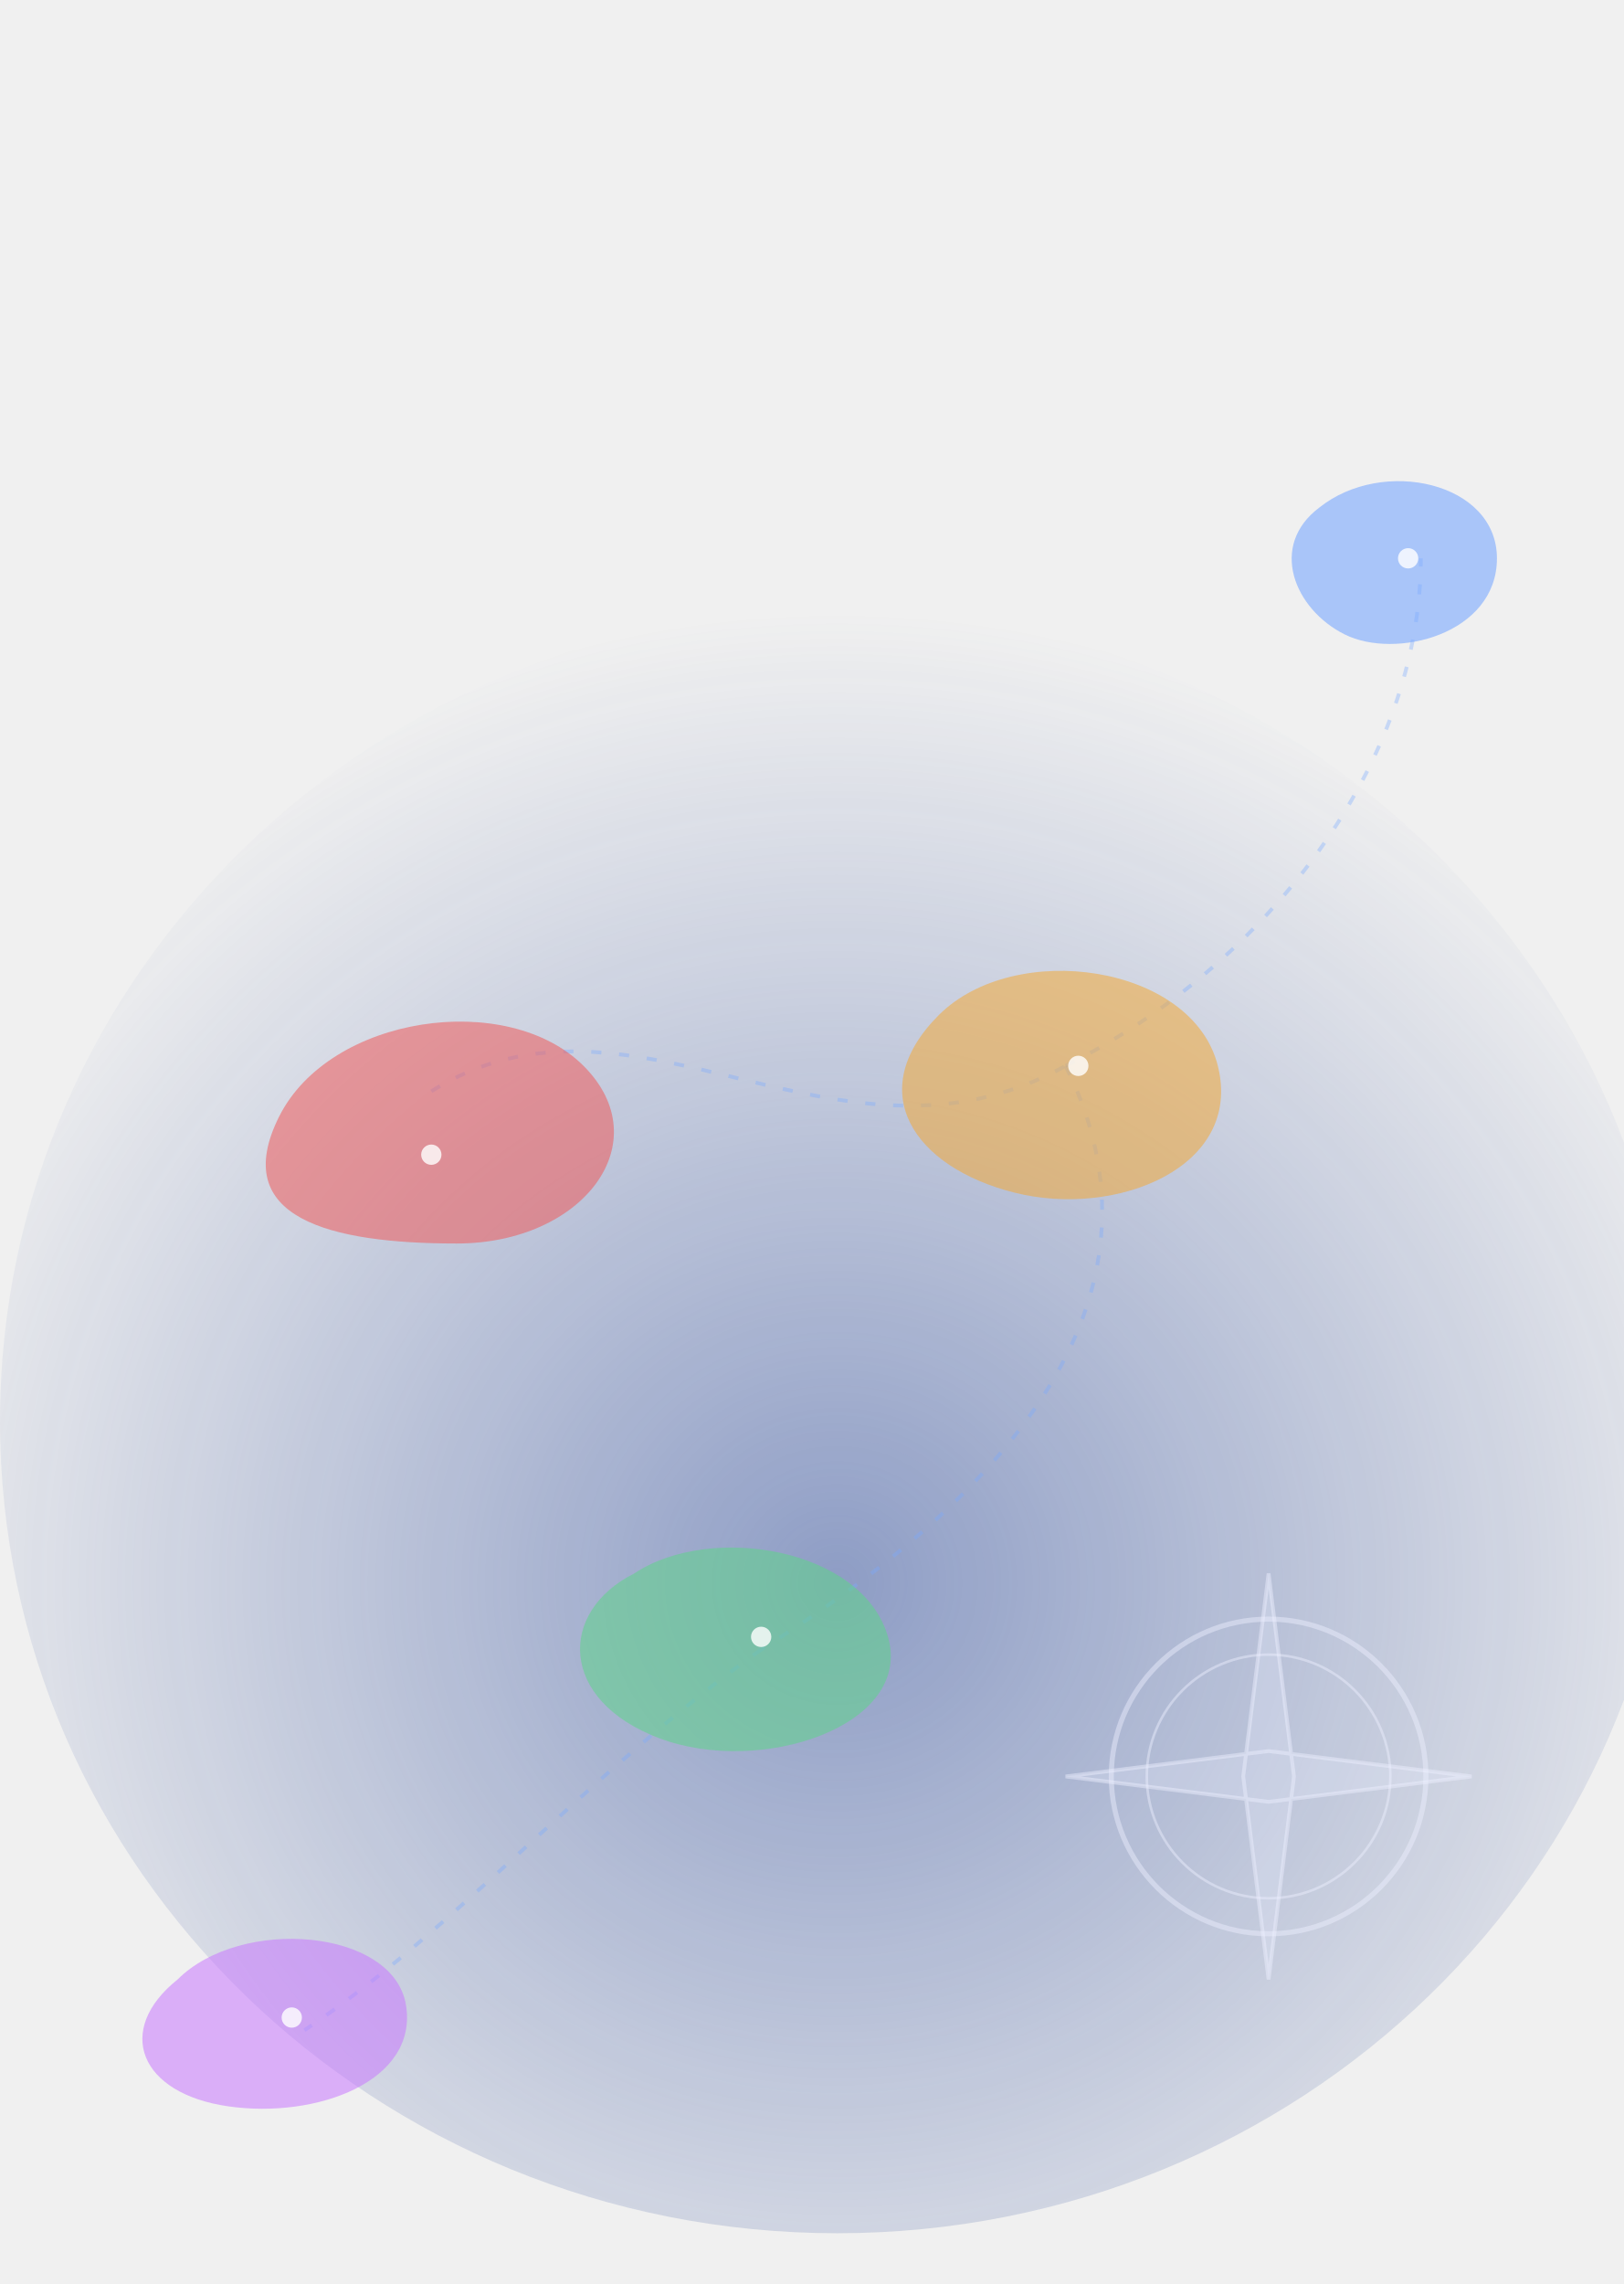
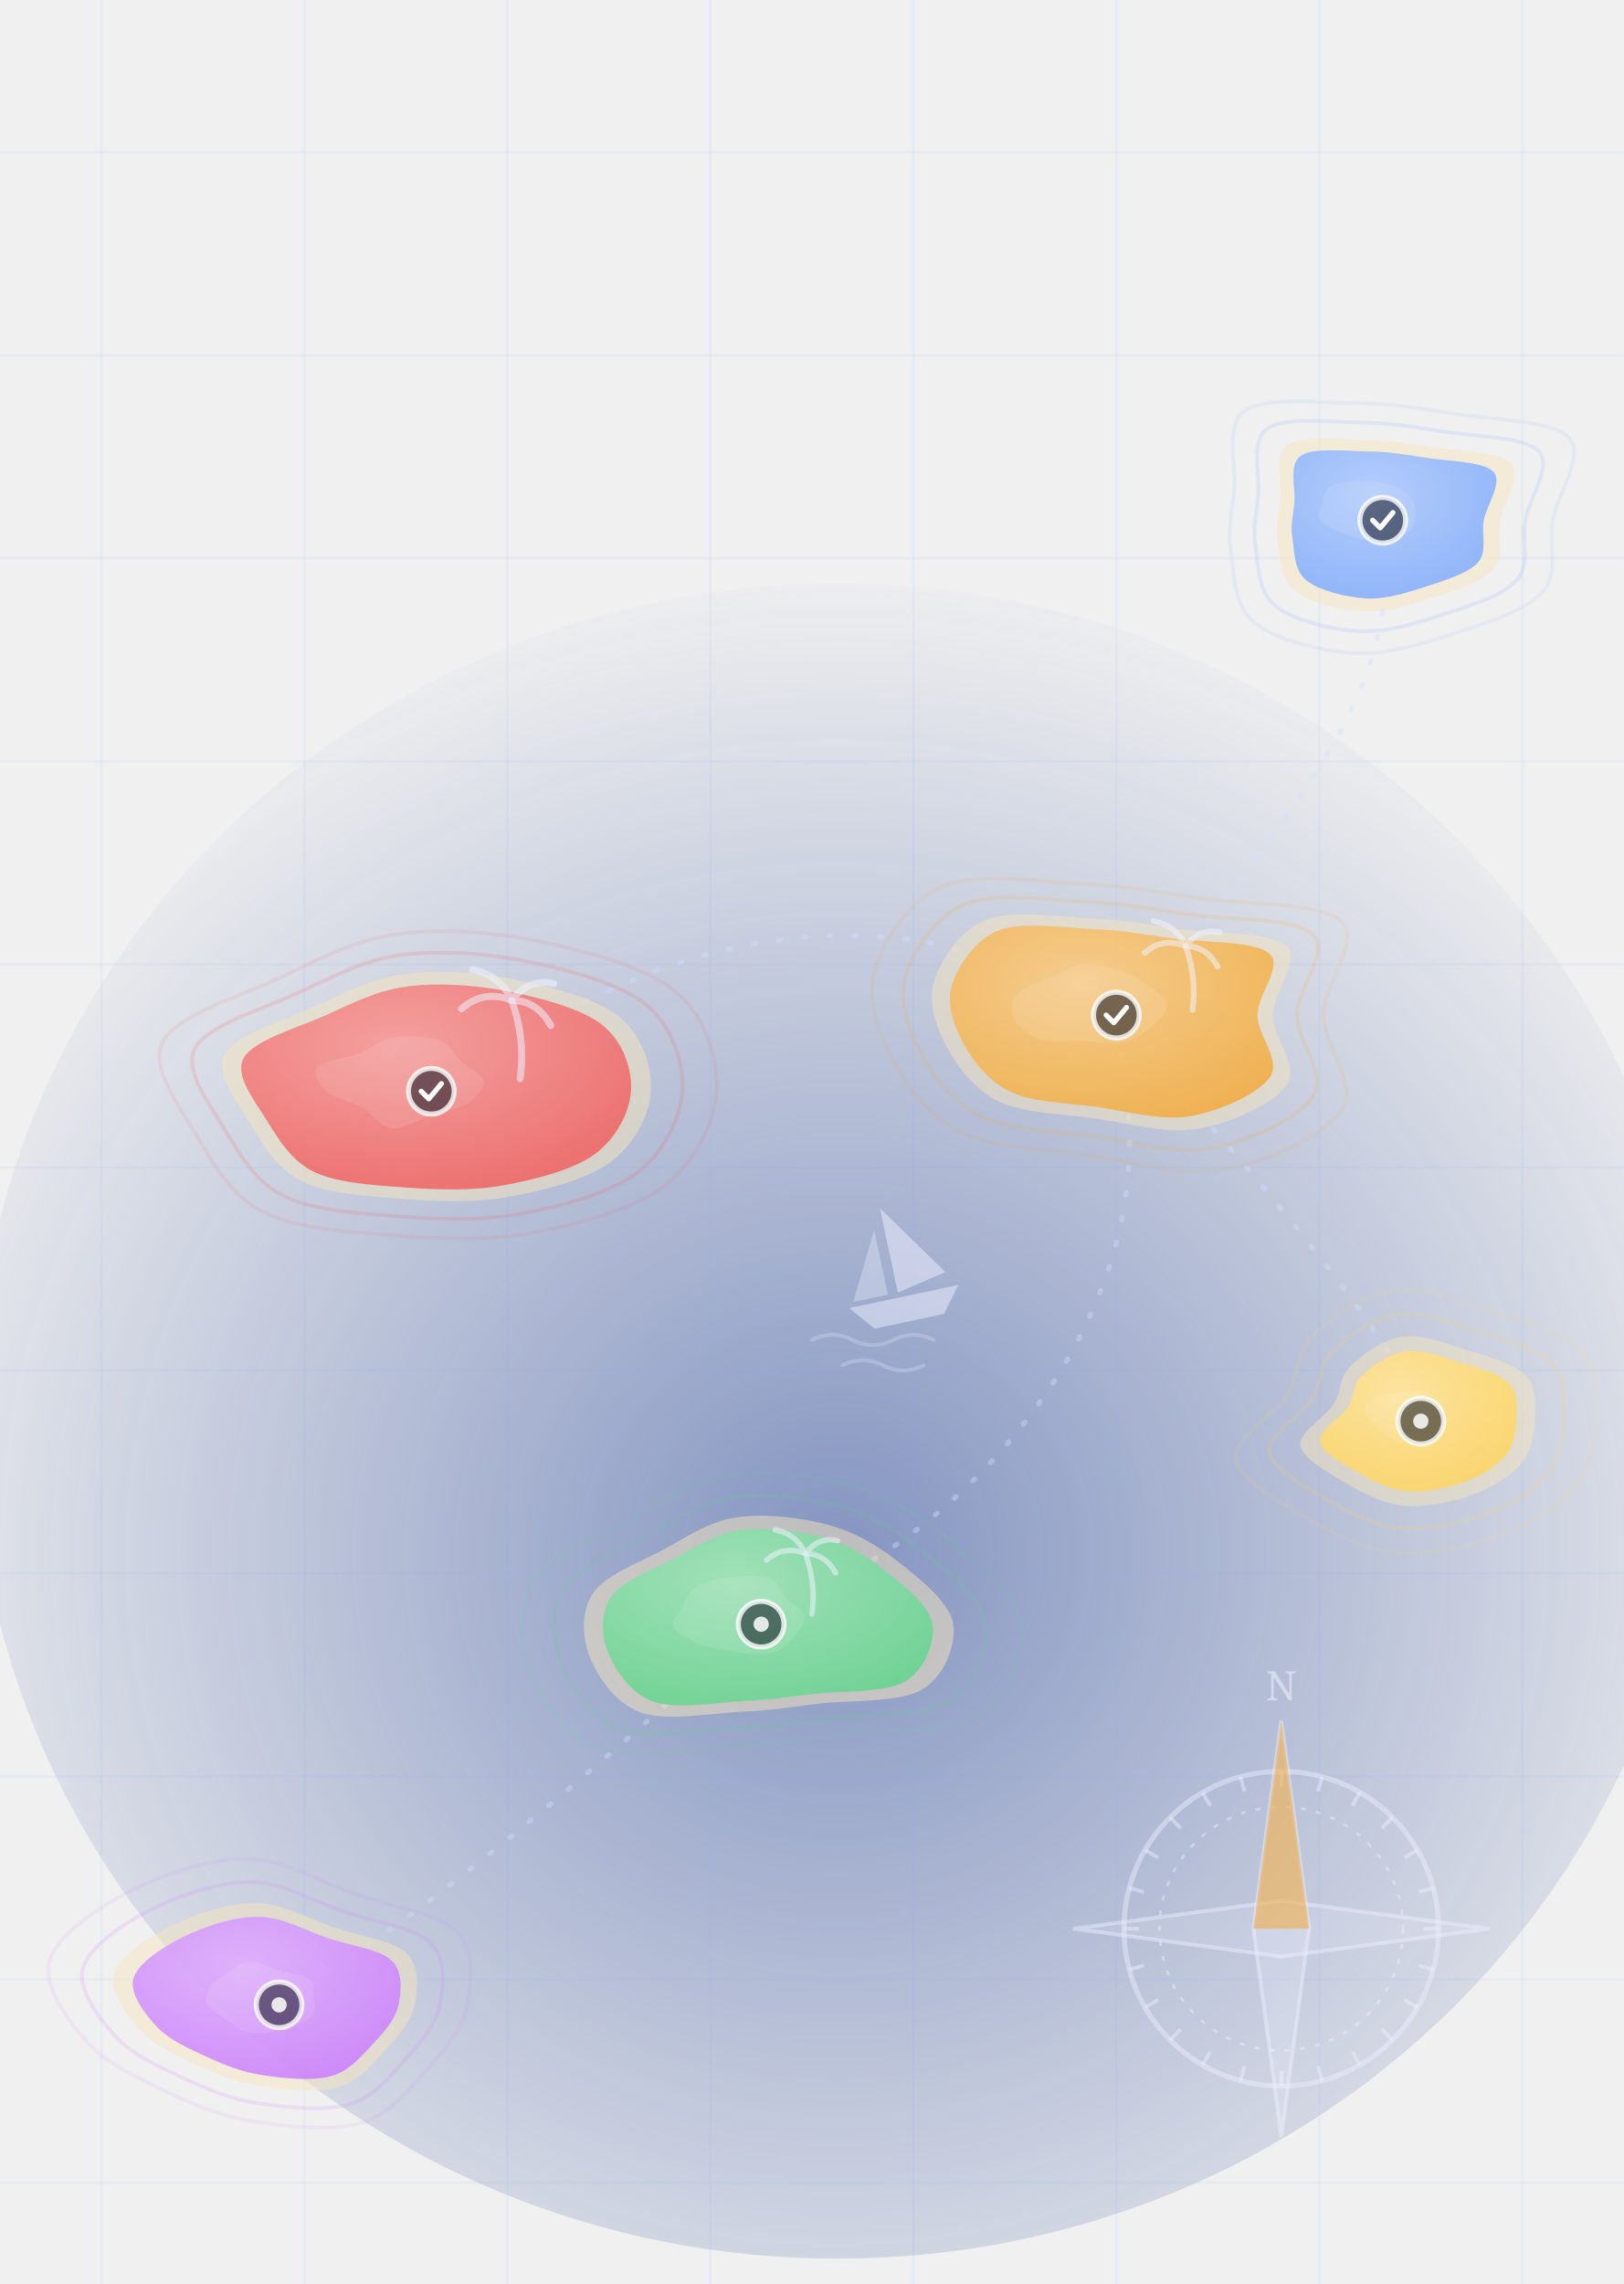
<svg xmlns="http://www.w3.org/2000/svg" viewBox="0 0 640 900">
  <defs>
-     <radialGradient id="sea" cx="50%" cy="60%" r="60%">
-       <stop offset="0" stop-color="#2c4a9a" stop-opacity=".5" />
+     <radialGradient id="sea" cx="50%" cy="58%" r="60%">
+       <stop offset="0" stop-color="#2c4a9a" stop-opacity=".55" />
      <stop offset="1" stop-color="#2c4a9a" stop-opacity="0" />
    </radialGradient>
+     <radialGradient id="shine" cx="40%" cy="30%" r="80%">
+       <stop offset="0" stop-color="#fff" stop-opacity=".35" />
+       <stop offset="1" stop-color="#fff" stop-opacity="0" />
+     </radialGradient>
  </defs>
-   <ellipse cx="330" cy="560" rx="330" ry="320" fill="url(#sea)" />
-   <g fill="none" stroke="#7aa8ff" stroke-opacity=".35" stroke-width="1.5" stroke-dasharray="4 7">
-     <path d="M170 430 C250 380 330 470 420 420" />
-     <path d="M420 420 C470 520 380 600 300 650" />
-     <path d="M300 650 C230 700 180 760 120 800" />
-     <path d="M420 420 C500 380 560 300 560 220" />
+   <ellipse cx="330" cy="560" rx="340" ry="330" fill="url(#sea)" />
+   <g stroke="#7aa8ff" stroke-opacity=".08" stroke-width="1">
+     <path d="M40 0V900" />
+     <path d="M120 0V900" />
+     <path d="M200 0V900" />
+     <path d="M280 0V900" />
+     <path d="M360 0V900" />
+     <path d="M440 0V900" />
+     <path d="M520 0V900" />
+     <path d="M600 0V900" />
+     <path d="M0 60H640" />
+     <path d="M0 140H640" />
+     <path d="M0 220H640" />
+     <path d="M0 300H640" />
+     <path d="M0 380H640" />
+     <path d="M0 460H640" />
+     <path d="M0 540H640" />
+     <path d="M0 620H640" />
+     <path d="M0 700H640" />
+     <path d="M0 780H640" />
+     <path d="M0 860H640" />
  </g>
-   <g>
-     <path d="M110 440c20-40 90-50 120-20s0 70-50 70-90-10-70-50z" fill="#ef5b5b" fill-opacity=".55" />
-     <path d="M370 400c30-30 100-20 110 20s-40 60-80 50-60-40-30-70z" fill="#f2a93b" fill-opacity=".55" />
-     <path d="M250 620c30-20 90-10 100 25s-50 55-90 40-40-50-10-65z" fill="#5fd38b" fill-opacity=".55" />
-     <path d="M520 200c25-20 70-10 70 20s-40 40-60 30-30-35-10-50z" fill="#7aa8ff" fill-opacity=".6" />
-     <path d="M70 780c25-25 85-20 90 10s-35 45-70 40-45-30-20-50z" fill="#c879ff" fill-opacity=".55" />
+   <g fill="none" stroke="#cfe0ff" stroke-opacity=".4" stroke-width="2" stroke-linecap="round" stroke-dasharray="1 9">
+     <path d="M205 410C280 360 360 360 405 385" />
+     <path d="M445 440C450 520 390 590 335 620" />
+     <path d="M270 665C220 710 170 750 140 770" />
+     <path d="M470 370C510 320 540 280 545 240" />
+     <path d="M465 430C510 480 540 520 552 540" />
  </g>
-   <g fill="#ffffff" fill-opacity=".8">
-     <circle cx="170" cy="455" r="4" />
-     <circle cx="425" cy="420" r="4" />
-     <circle cx="300" cy="645" r="4" />
-     <circle cx="555" cy="220" r="4" />
-     <circle cx="115" cy="795" r="4" />
+   <path d="M282.4 430.0C281.6 442.7 273.9 457.9 261.9 467.2C249.9 476.5 227.8 482.4 210.4 485.7C192.9 489.0 174.7 488.3 157.0 486.9C139.3 485.6 117.5 484.4 104.2 477.8C91.0 471.2 84.0 458.4 77.3 447.1C70.7 435.9 58.9 420.7 64.2 410.4C69.6 400.2 93.9 392.8 109.2 385.8C124.4 378.7 138.6 370.6 155.9 368.2C173.2 365.7 194.4 367.2 212.8 371.0C231.2 374.8 254.9 381.1 266.5 390.9C278.1 400.8 283.2 417.3 282.4 430.0Z" fill="none" stroke="#ef5b5b" stroke-opacity="0.1" stroke-width="1.5" />
+   <path d="M268.9 430.0C268.2 441.0 261.5 454.2 250.9 462.3C240.3 470.3 220.9 475.4 205.5 478.2C190.1 481.1 174.1 480.5 158.6 479.4C143.0 478.2 123.8 477.2 112.1 471.4C100.5 465.7 94.3 454.6 88.5 444.9C82.6 435.1 72.3 421.9 76.9 413.0C81.6 404.2 103.0 397.8 116.5 391.7C129.9 385.6 142.4 378.5 157.6 376.4C172.8 374.3 191.4 375.6 207.7 378.8C223.9 382.1 244.7 387.6 254.9 396.1C265.1 404.7 269.6 419.0 268.9 430.0Z" fill="none" stroke="#ef5b5b" stroke-opacity="0.16" stroke-width="1.5" />
+   <path d="M256.5 430.0C256.0 439.5 250.0 450.8 240.8 457.8C231.5 464.7 214.5 469.1 201.1 471.5C187.6 474.0 173.6 473.5 160.0 472.5C146.4 471.5 129.6 470.6 119.4 465.7C109.1 460.7 103.8 451.2 98.6 442.8C93.5 434.4 84.5 423.0 88.6 415.4C92.7 407.8 111.4 402.3 123.1 397.0C134.9 391.7 145.8 385.7 159.1 383.9C172.4 382.0 188.8 383.1 202.9 386.0C217.1 388.8 235.4 393.5 244.3 400.9C253.2 408.2 257.1 420.5 256.5 430.0Z" fill="#f6e7bf" fill-opacity=".5" />
+   <path d="M248.7 430.0C248.1 438.5 242.8 448.6 234.4 454.8C226.0 461.0 210.5 464.9 198.2 467.1C186.0 469.3 173.3 468.8 160.9 468.0C148.5 467.1 133.3 466.3 124.0 461.9C114.7 457.4 109.8 448.9 105.1 441.4C100.5 433.9 92.3 423.8 96.0 417.0C99.7 410.1 116.7 405.2 127.4 400.5C138.1 395.8 148.0 390.4 160.1 388.8C172.2 387.1 187.0 388.1 200.0 390.6C212.9 393.2 229.4 397.4 237.5 404.0C245.7 410.5 249.2 421.5 248.7 430.0Z" fill="#ef5b5b" fill-opacity=".85" />
+   <path d="M248.7 430.0C248.1 438.5 242.8 448.6 234.4 454.8C226.0 461.0 210.5 464.9 198.2 467.1C186.0 469.3 173.3 468.8 160.9 468.0C148.5 467.1 133.3 466.3 124.0 461.9C114.7 457.4 109.8 448.9 105.1 441.4C100.5 433.9 92.3 423.8 96.0 417.0C99.7 410.1 116.7 405.2 127.4 400.5C138.1 395.8 148.0 390.4 160.1 388.8C172.2 387.1 187.0 388.1 200.0 390.6C212.9 393.2 229.4 397.4 237.5 404.0C245.7 410.5 249.2 421.5 248.7 430.0Z" fill="url(#shine)" />
+   <path d="M190.6 425.8C191.1 428.5 188.1 432.3 184.8 434.5C181.5 436.7 175.9 437.4 170.9 439.1C165.8 440.8 159.1 445.1 154.4 444.6C149.7 444.1 146.7 438.6 142.5 436.2C138.3 433.9 132.2 433.2 129.2 430.5C126.3 427.9 122.8 423.0 124.9 420.4C127.1 417.8 137.0 416.9 142.0 415.0C147.0 413.1 149.7 409.7 154.9 408.8C160.1 408.0 168.7 408.3 173.1 409.9C177.6 411.4 178.7 415.6 181.6 418.2C184.5 420.9 190.1 423.1 190.6 425.8Z" fill="#fff" fill-opacity=".1" />
+   <circle cx="170" cy="430" r="9" fill="#0b0f1e" fill-opacity=".55" stroke="#fff" stroke-opacity=".8" stroke-width="2" />
+   <path d="M166 430l3 3 5-6" fill="none" stroke="#fff" stroke-width="2" stroke-linecap="round" stroke-linejoin="round" />
+   <path d="M521.6 400.0C521.7 412.3 535.4 427.0 529.0 437.1C522.5 447.2 499.6 457.8 482.8 460.8C465.9 463.7 445.2 457.5 427.8 455.1C410.4 452.6 391.3 452.4 378.5 446.0C365.8 439.7 357.1 427.6 351.4 416.9C345.8 406.2 341.5 393.2 344.9 381.9C348.3 370.6 358.1 354.7 372.0 349.1C386.0 343.5 411.8 347.6 428.6 348.4C445.3 349.3 455.7 351.5 472.4 353.9C489.1 356.4 520.4 355.4 528.6 363.0C536.8 370.7 521.6 387.7 521.6 400.0Z" fill="none" stroke="#f2a93b" stroke-opacity="0.1" stroke-width="1.5" />
+   <path d="M511.2 400.0C511.3 410.6 523.3 423.3 517.6 432.0C512.0 440.7 492.0 449.8 477.3 452.4C462.6 455.0 444.5 449.6 429.4 447.5C414.2 445.4 397.5 445.2 386.4 439.7C375.3 434.2 367.6 423.8 362.8 414.5C357.9 405.3 354.0 394.1 357.0 384.4C360.0 374.6 368.6 360.9 380.7 356.1C392.9 351.3 415.4 354.9 430.0 355.5C444.6 356.2 453.7 358.2 468.3 360.3C482.8 362.4 510.2 361.5 517.3 368.1C524.5 374.7 511.2 389.4 511.2 400.0Z" fill="none" stroke="#f2a93b" stroke-opacity="0.16" stroke-width="1.5" />
+   <path d="M501.7 400.0C501.7 409.1 512.1 419.9 507.2 427.4C502.3 434.8 485.0 442.6 472.3 444.8C459.6 447.0 443.9 442.4 430.8 440.6C417.7 438.8 403.2 438.6 393.6 434.0C384.0 429.3 377.4 420.3 373.1 412.4C368.9 404.6 365.6 395.0 368.2 386.6C370.8 378.3 378.1 366.6 388.7 362.5C399.2 358.3 418.7 361.4 431.4 362.0C444.0 362.6 451.9 364.2 464.5 366.0C477.1 367.8 500.8 367.1 506.9 372.7C513.1 378.4 501.6 390.9 501.7 400.0Z" fill="#f6e7bf" fill-opacity=".5" />
+   <path d="M495.6 400.0C495.6 408.1 505.0 417.7 500.6 424.3C496.2 431.0 480.6 437.9 469.1 439.8C457.6 441.8 443.5 437.7 431.7 436.1C419.9 434.5 406.8 434.4 398.2 430.2C389.5 426.0 383.5 418.1 379.7 411.1C375.9 404.1 372.9 395.5 375.2 388.1C377.6 380.7 384.2 370.3 393.7 366.6C403.2 363.0 420.8 365.7 432.2 366.2C443.6 366.7 450.7 368.2 462.1 369.8C473.4 371.4 494.8 370.7 500.3 375.8C505.9 380.8 495.5 391.9 495.6 400.0Z" fill="#f2a93b" fill-opacity=".85" />
+   <path d="M495.6 400.0C495.6 408.1 505.0 417.7 500.6 424.3C496.2 431.0 480.6 437.9 469.1 439.8C457.6 441.8 443.5 437.7 431.7 436.1C419.9 434.5 406.8 434.4 398.2 430.2C389.5 426.0 383.5 418.1 379.7 411.1C375.9 404.1 372.9 395.5 375.2 388.1C377.6 380.7 384.2 370.3 393.7 366.6C403.2 363.0 420.8 365.7 432.2 366.2C443.6 366.7 450.7 368.2 462.1 369.8C473.4 371.4 494.8 370.7 500.3 375.8C505.9 380.8 495.5 391.9 495.6 400.0Z" fill="url(#shine)" />
+   <path d="M459.9 396.0C460.2 398.7 456.9 401.9 454.0 404.4C451.1 406.9 447.2 410.0 442.7 411.0C438.2 411.9 432.3 410.4 426.7 410.2C421.2 409.9 413.9 411.0 409.4 409.5C404.9 407.9 400.9 404.1 399.5 401.0C398.2 398.0 398.9 393.9 401.2 391.2C403.6 388.6 409.7 387.3 413.8 385.4C418.0 383.5 421.6 380.6 426.3 380.0C430.9 379.5 437.3 381.0 441.6 382.3C446.0 383.7 449.4 385.9 452.4 388.1C455.5 390.4 459.7 393.3 459.9 396.0Z" fill="#fff" fill-opacity=".1" />
+   <circle cx="440" cy="400" r="9" fill="#0b0f1e" fill-opacity=".55" stroke="#fff" stroke-opacity=".8" stroke-width="2" />
+   <path d="M436 400l3 3 5-6" fill="none" stroke="#fff" stroke-width="2" stroke-linecap="round" stroke-linejoin="round" />
+   <path d="M402.4 640.0C404.1 651.3 397.9 668.5 386.0 675.8C374.0 683.0 346.8 681.5 330.7 683.6C314.6 685.6 305.2 687.2 289.3 688.0C273.5 688.8 248.9 693.4 235.4 688.3C221.9 683.2 212.6 668.3 208.4 657.4C204.2 646.5 204.1 632.5 210.4 623.0C216.7 613.4 233.6 606.8 246.4 599.9C259.1 593.0 271.7 583.7 287.0 581.4C302.3 579.1 323.1 581.7 338.0 586.2C352.8 590.6 365.4 599.3 376.2 608.3C386.9 617.3 400.8 628.7 402.4 640.0Z" fill="none" stroke="#5fd38b" stroke-opacity="0.1" stroke-width="1.5" />
+   <path d="M388.5 640.0C389.9 649.6 384.6 664.3 374.2 670.5C363.9 676.7 340.4 675.4 326.5 677.2C312.6 678.9 304.5 680.2 290.8 680.9C277.1 681.6 255.9 685.5 244.2 681.2C232.6 676.8 224.5 664.1 220.9 654.9C217.3 645.6 217.2 633.6 222.6 625.5C228.1 617.3 242.6 611.7 253.7 605.8C264.7 599.9 275.6 592.0 288.8 590.1C302.0 588.1 319.9 590.3 332.8 594.1C345.6 597.9 356.5 605.3 365.8 613.0C375.1 620.6 387.1 630.4 388.5 640.0Z" fill="none" stroke="#5fd38b" stroke-opacity="0.16" stroke-width="1.5" />
+   <path d="M375.7 640.0C376.9 648.1 372.3 660.5 363.5 665.7C354.7 671.0 334.6 669.9 322.7 671.3C310.8 672.8 303.9 674.0 292.1 674.5C280.4 675.1 262.3 678.4 252.3 674.7C242.3 671.1 235.4 660.4 232.3 652.5C229.3 644.7 229.1 634.6 233.8 627.7C238.5 620.8 250.9 616.1 260.4 611.2C269.8 606.2 279.1 599.5 290.4 597.9C301.7 596.2 317.1 598.1 328.0 601.3C339.0 604.5 348.3 610.7 356.3 617.2C364.2 623.6 374.5 631.9 375.7 640.0Z" fill="#f6e7bf" fill-opacity=".5" />
+   <path d="M367.5 640.0C368.6 647.1 364.5 658.0 356.7 662.6C348.8 667.2 330.9 666.2 320.2 667.5C309.6 668.8 303.4 669.8 293.0 670.3C282.5 670.8 266.3 673.7 257.4 670.5C248.5 667.3 242.4 657.9 239.6 651.0C236.9 644.1 236.8 635.3 240.9 629.2C245.1 623.2 256.2 619.0 264.6 614.7C273.1 610.3 281.4 604.5 291.4 603.0C301.5 601.6 315.2 603.2 325.0 606.0C334.8 608.8 343.1 614.3 350.2 620.0C357.3 625.6 366.4 632.9 367.5 640.0Z" fill="#5fd38b" fill-opacity=".85" />
+   <path d="M367.5 640.0C368.6 647.1 364.5 658.0 356.7 662.6C348.8 667.2 330.9 666.2 320.2 667.5C309.6 668.8 303.4 669.8 293.0 670.3C282.5 670.8 266.3 673.7 257.4 670.5C248.5 667.3 242.4 657.9 239.6 651.0C236.9 644.1 236.8 635.3 240.9 629.2C245.1 623.2 256.2 619.0 264.6 614.7C273.1 610.3 281.4 604.5 291.4 603.0C301.5 601.6 315.2 603.2 325.0 606.0C334.8 608.8 343.1 614.3 350.2 620.0C357.3 625.6 366.4 632.9 367.5 640.0Z" fill="url(#shine)" />
+   <path d="M317.0 636.4C317.6 638.8 315.9 641.8 313.7 644.4C311.5 646.9 308.1 650.5 303.8 651.5C299.4 652.5 292.6 651.2 287.6 650.5C282.7 649.8 277.9 649.0 274.2 647.3C270.5 645.7 266.3 643.0 265.5 640.6C264.6 638.2 267.7 635.3 269.1 632.8C270.5 630.3 271.1 627.4 274.1 625.5C277.2 623.6 282.6 622.1 287.4 621.5C292.3 620.9 299.5 620.5 303.3 621.9C307.1 623.3 307.8 627.3 310.0 629.8C312.3 632.2 316.3 634.0 317.0 636.4Z" fill="#fff" fill-opacity=".1" />
+   <circle cx="300" cy="640" r="9" fill="#0b0f1e" fill-opacity=".55" stroke="#fff" stroke-opacity=".8" stroke-width="2" />
+   <circle cx="300" cy="640" r="3" fill="#fff" fill-opacity=".85" />
+   <path d="M612.0 205.0C610.3 215.1 614.5 225.6 608.2 233.0C602.0 240.4 586.7 245.2 574.3 249.2C561.9 253.3 547.4 258.0 534.1 257.4C520.7 256.7 502.5 252.0 494.3 245.3C486.2 238.6 486.4 225.8 485.1 217.1C483.8 208.4 485.5 202.4 486.4 193.1C487.4 183.9 482.5 167.5 490.7 161.8C498.8 156.1 521.7 158.7 535.4 158.9C549.1 159.1 559.0 160.8 572.8 163.0C586.6 165.3 611.8 165.5 618.4 172.5C624.9 179.5 613.7 194.9 612.0 205.0Z" fill="none" stroke="#7aa8ff" stroke-opacity="0.1" stroke-width="1.5" />
+   <path d="M601.2 205.0C599.7 213.4 603.3 222.2 598.0 228.4C592.7 234.6 579.9 238.5 569.5 241.9C559.2 245.3 547.0 249.3 535.8 248.7C524.7 248.2 509.4 244.3 502.6 238.7C495.7 233.0 495.9 222.4 494.8 215.1C493.7 207.9 495.2 202.8 495.9 195.1C496.7 187.4 492.6 173.7 499.5 168.9C506.3 164.1 525.5 166.3 536.9 166.5C548.4 166.7 556.7 168.1 568.3 170.0C579.9 171.9 601.0 172.0 606.5 177.9C611.9 183.7 602.6 196.6 601.2 205.0Z" fill="none" stroke="#7aa8ff" stroke-opacity="0.16" stroke-width="1.5" />
+   <path d="M591.2 205.0C590.0 211.9 592.9 219.2 588.6 224.2C584.3 229.3 573.7 232.6 565.2 235.3C556.7 238.1 546.7 241.4 537.5 240.9C528.3 240.5 515.7 237.3 510.1 232.6C504.5 228.0 504.6 219.3 503.7 213.3C502.8 207.4 504.0 203.2 504.6 196.9C505.3 190.5 501.9 179.3 507.5 175.3C513.2 171.4 528.9 173.2 538.4 173.4C547.8 173.5 554.6 174.7 564.2 176.2C573.7 177.8 591.1 177.9 595.6 182.7C600.1 187.5 592.4 198.1 591.2 205.0Z" fill="#f6e7bf" fill-opacity=".5" />
+   <path d="M584.8 205.0C583.8 210.9 586.3 217.1 582.6 221.5C578.9 225.8 569.8 228.6 562.4 231.0C555.1 233.4 546.4 236.2 538.5 235.8C530.6 235.4 519.7 232.6 514.9 228.7C510.0 224.8 510.2 217.2 509.4 212.1C508.6 207.0 509.6 203.5 510.2 198.0C510.7 192.6 507.8 182.9 512.7 179.6C517.5 176.2 531.1 177.8 539.3 177.9C547.4 178.0 553.3 179.0 561.5 180.3C569.8 181.7 584.7 181.8 588.6 185.9C592.5 190.0 585.9 199.1 584.8 205.0Z" fill="#7aa8ff" fill-opacity=".85" />
+   <path d="M584.8 205.0C583.8 210.9 586.3 217.1 582.6 221.5C578.9 225.8 569.8 228.6 562.4 231.0C555.1 233.4 546.4 236.2 538.5 235.8C530.6 235.4 519.7 232.6 514.9 228.7C510.0 224.8 510.2 217.2 509.4 212.1C508.6 207.0 509.6 203.5 510.2 198.0C510.7 192.6 507.8 182.9 512.7 179.6C517.5 176.2 531.1 177.8 539.3 177.9C547.4 178.0 553.3 179.0 561.5 180.3C569.8 181.7 584.7 181.8 588.6 185.9C592.5 190.0 585.9 199.1 584.8 205.0Z" fill="url(#shine)" />
+   <path d="M558.0 202.0C558.1 204.2 557.8 206.9 556.0 208.9C554.2 210.8 550.5 213.0 547.1 213.6C543.8 214.2 539.2 213.0 535.9 212.3C532.7 211.7 530.3 210.7 527.7 209.5C525.1 208.3 521.4 207.0 520.3 205.2C519.1 203.5 520.3 201.1 520.9 198.9C521.6 196.7 521.6 193.5 524.0 191.9C526.4 190.3 531.6 189.5 535.4 189.3C539.2 189.1 543.6 189.7 546.9 190.7C550.3 191.7 553.6 193.5 555.4 195.4C557.3 197.3 557.9 199.8 558.0 202.0Z" fill="#fff" fill-opacity=".1" />
+   <circle cx="545" cy="205" r="9" fill="#0b0f1e" fill-opacity=".55" stroke="#fff" stroke-opacity=".8" stroke-width="2" />
+   <path d="M541 205l3 3 5-6" fill="none" stroke="#fff" stroke-width="2" stroke-linecap="round" stroke-linejoin="round" />
+   <path d="M184.2 790.0C182.4 798.9 176.0 806.8 169.1 814.6C162.2 822.3 154.3 832.8 142.8 836.4C131.2 840.0 112.8 838.0 99.8 835.9C86.8 833.8 75.6 829.1 64.7 823.8C53.7 818.5 41.6 812.9 34.1 804.4C26.6 795.9 16.8 782.6 19.5 772.8C22.2 763.0 37.5 752.3 50.5 745.6C63.4 738.9 82.2 732.4 97.2 732.5C112.2 732.7 126.9 741.9 140.7 746.6C154.4 751.4 172.6 753.7 179.9 761.0C187.2 768.2 186.0 781.1 184.2 790.0Z" fill="none" stroke="#c879ff" stroke-opacity="0.1" stroke-width="1.5" />
+   <path d="M173.3 790.0C171.8 797.5 166.4 804.2 160.5 810.7C154.6 817.2 147.9 826.1 138.0 829.1C128.1 832.1 112.4 830.4 101.3 828.7C90.2 826.9 80.7 822.9 71.3 818.4C62.0 814.0 51.6 809.3 45.2 802.1C38.8 795.0 30.4 783.8 32.7 775.5C35.1 767.3 48.1 758.3 59.2 752.6C70.3 747.0 86.3 741.5 99.1 741.6C111.9 741.8 124.4 749.5 136.2 753.5C147.9 757.5 163.5 759.5 169.7 765.6C175.9 771.7 174.9 782.5 173.3 790.0Z" fill="none" stroke="#c879ff" stroke-opacity="0.16" stroke-width="1.5" />
+   <path d="M163.4 790.0C162.1 796.2 157.5 801.7 152.5 807.1C147.6 812.5 141.9 819.9 133.6 822.4C125.3 824.9 112.0 823.5 102.6 822.1C93.3 820.6 85.3 817.3 77.4 813.6C69.5 809.9 60.8 806.0 55.4 800.1C50.0 794.1 42.9 784.8 44.9 778.0C46.8 771.2 57.9 763.7 67.2 759.0C76.5 754.3 90.0 749.8 100.8 749.9C111.6 750.0 122.1 756.4 132.1 759.7C142.0 763.0 155.1 764.7 160.3 769.7C165.5 774.8 164.7 783.8 163.4 790.0Z" fill="#f6e7bf" fill-opacity=".5" />
+   <path d="M157.1 790.0C155.9 795.4 151.9 800.2 147.5 804.8C143.1 809.5 138.1 815.9 130.8 818.0C123.5 820.2 111.8 819.0 103.5 817.7C95.3 816.5 88.2 813.6 81.3 810.4C74.3 807.2 66.7 803.8 61.9 798.7C57.1 793.6 50.9 785.5 52.6 779.6C54.3 773.7 64.0 767.3 72.3 763.2C80.5 759.1 92.4 755.2 101.9 755.3C111.4 755.4 120.7 760.9 129.4 763.8C138.2 766.7 149.7 768.1 154.3 772.5C158.9 776.8 158.2 784.6 157.1 790.0Z" fill="#c879ff" fill-opacity=".85" />
+   <path d="M157.1 790.0C155.9 795.4 151.9 800.2 147.5 804.8C143.1 809.5 138.1 815.9 130.8 818.0C123.5 820.2 111.8 819.0 103.5 817.7C95.3 816.5 88.2 813.6 81.3 810.4C74.3 807.2 66.7 803.8 61.9 798.7C57.1 793.6 50.9 785.5 52.6 779.6C54.3 773.7 64.0 767.3 72.3 763.2C80.5 759.1 92.4 755.2 101.9 755.3C111.4 755.4 120.7 760.9 129.4 763.8C138.2 766.7 149.7 768.1 154.3 772.5C158.9 776.8 158.2 784.6 157.1 790.0Z" fill="url(#shine)" />
+   <path d="M123.6 786.8C123.8 789.2 125.0 792.1 123.2 794.2C121.4 796.3 116.7 798.1 112.6 799.2C108.4 800.4 102.4 801.7 98.5 801.1C94.5 800.4 91.4 797.2 88.6 795.4C85.9 793.5 82.9 792.0 81.9 790.1C80.9 788.1 81.5 785.6 82.6 783.7C83.7 781.7 85.7 779.8 88.4 778.1C91.1 776.3 94.9 773.3 98.6 773.1C102.3 772.8 106.7 775.6 110.6 776.7C114.5 777.8 120.0 778.1 122.1 779.8C124.3 781.5 123.4 784.4 123.6 786.8Z" fill="#fff" fill-opacity=".1" />
+   <circle cx="110" cy="790" r="9" fill="#0b0f1e" fill-opacity=".55" stroke="#fff" stroke-opacity=".8" stroke-width="2" />
+   <circle cx="110" cy="790" r="3" fill="#fff" fill-opacity=".85" />
+   <path d="M628.9 560.0C628.4 569.0 626.8 578.9 620.4 586.4C613.9 594.0 602.2 601.1 590.3 605.3C578.5 609.5 562.0 613.0 549.1 611.6C536.2 610.2 523.4 603.1 513.0 596.9C502.7 590.8 488.0 582.5 487.0 574.6C486.1 566.7 502.4 557.5 507.4 549.5C512.5 541.4 510.4 533.3 517.3 526.4C524.3 519.6 537.2 509.9 549.1 508.3C561.0 506.8 576.5 512.9 588.9 516.9C601.3 520.8 616.9 525.0 623.5 532.2C630.2 539.3 629.5 551.0 628.9 560.0Z" fill="none" stroke="#ffd35a" stroke-opacity="0.1" stroke-width="1.5" />
+   <path d="M616.4 560.0C616.0 567.4 614.6 575.4 609.4 581.5C604.1 587.6 594.5 593.4 584.8 596.8C575.1 600.2 561.6 603.1 551.1 602.0C540.6 600.9 530.0 595.1 521.6 590.0C513.1 585.0 501.1 578.3 500.3 571.9C499.5 565.4 512.8 558.0 517.0 551.4C521.1 544.9 519.4 538.3 525.1 532.7C530.8 527.1 541.3 519.3 551.1 518.0C560.8 516.7 573.5 521.7 583.6 524.9C593.8 528.1 606.5 531.5 612.0 537.4C617.4 543.2 616.8 552.6 616.4 560.0Z" fill="none" stroke="#ffd35a" stroke-opacity="0.16" stroke-width="1.5" />
+   <path d="M604.9 560.0C604.6 565.8 603.5 572.2 599.3 577.0C595.1 581.9 587.5 586.5 579.8 589.2C572.0 591.9 561.3 594.2 552.9 593.3C544.5 592.4 536.1 587.8 529.4 583.8C522.7 579.8 513.1 574.5 512.5 569.4C511.9 564.3 522.5 558.4 525.7 553.2C529.0 548.0 527.7 542.8 532.2 538.4C536.7 533.9 545.1 527.7 552.9 526.7C560.7 525.7 570.7 529.6 578.8 532.2C586.9 534.8 597.0 537.4 601.4 542.1C605.7 546.7 605.2 554.2 604.9 560.0Z" fill="#f6e7bf" fill-opacity=".5" />
+   <path d="M597.6 560.0C597.3 564.8 596.4 570.1 592.9 574.1C589.4 578.1 583.0 581.9 576.5 584.2C570.1 586.4 561.1 588.3 554.1 587.5C547.0 586.8 540.0 583.0 534.4 579.7C528.7 576.4 520.7 572.0 520.2 567.8C519.7 563.6 528.6 558.7 531.3 554.4C534.1 550.1 532.9 545.7 536.7 542.1C540.5 538.4 547.6 533.3 554.1 532.5C560.6 531.6 569.0 534.9 575.8 537.0C582.5 539.1 591.0 541.3 594.7 545.2C598.3 549.0 597.9 555.2 597.6 560.0Z" fill="#ffd35a" fill-opacity=".85" />
+   <path d="M597.6 560.0C597.3 564.8 596.4 570.1 592.9 574.1C589.4 578.1 583.0 581.9 576.5 584.2C570.1 586.4 561.1 588.3 554.1 587.5C547.0 586.8 540.0 583.0 534.4 579.7C528.7 576.4 520.7 572.0 520.2 567.8C519.7 563.6 528.6 558.7 531.3 554.4C534.1 550.1 532.9 545.7 536.7 542.1C540.5 538.4 547.6 533.3 554.1 532.5C560.6 531.6 569.0 534.9 575.8 537.0C582.5 539.1 591.0 541.3 594.7 545.2C598.3 549.0 597.9 555.2 597.6 560.0Z" fill="url(#shine)" />
+   <path d="M568.5 557.6C568.8 559.4 570.4 561.6 569.2 563.2C568.1 564.7 564.6 565.9 561.7 566.8C558.8 567.7 554.7 569.0 551.9 568.6C549.1 568.2 546.8 565.7 544.9 564.3C542.9 562.8 541.6 561.7 540.4 560.1C539.2 558.5 537.3 556.4 537.7 554.7C538.2 553.0 540.9 550.9 543.4 549.9C545.8 548.9 549.4 549.0 552.5 548.8C555.5 548.5 559.2 547.6 561.8 548.3C564.3 548.9 566.6 551.1 567.7 552.6C568.8 554.2 568.3 555.8 568.5 557.6Z" fill="#fff" fill-opacity=".1" />
+   <circle cx="560" cy="560" r="9" fill="#0b0f1e" fill-opacity=".55" stroke="#fff" stroke-opacity=".8" stroke-width="2" />
+   <circle cx="560" cy="560" r="3" fill="#fff" fill-opacity=".85" />
+   <g transform="translate(205 425) scale(1.1)" fill="none" stroke="#eef1ff" stroke-opacity=".55" stroke-width="2.5" stroke-linecap="round">
+     <path d="M0 0Q2-14 -3-28" />
+     <path d="M-3-28q-10-4 -18 3M-3-28q-4-9 -14-11M-3-28q6-8 15-6M-3-28q9 0 14 9" />
  </g>
-   <g transform="translate(500 700)" fill="none" stroke="#eef1ff" stroke-opacity=".45">
+   <g transform="translate(470 398) scale(0.9)" fill="none" stroke="#eef1ff" stroke-opacity=".55" stroke-width="2.5" stroke-linecap="round">
+     <path d="M0 0Q2-14 -3-28" />
+     <path d="M-3-28q-10-4 -18 3M-3-28q-4-9 -14-11M-3-28q6-8 15-6M-3-28q9 0 14 9" />
+   </g>
+   <g transform="translate(320 636) scale(0.85)" fill="none" stroke="#eef1ff" stroke-opacity=".55" stroke-width="2.5" stroke-linecap="round">
+     <path d="M0 0Q2-14 -3-28" />
+     <path d="M-3-28q-10-4 -18 3M-3-28q-4-9 -14-11M-3-28q6-8 15-6M-3-28q9 0 14 9" />
+   </g>
+   <g transform="translate(355 505) rotate(-12)" fill="#eef1ff" fill-opacity=".5">
+     <path d="M-22 6h44l-8 10h-28z" />
+     <path d="M-2 4V-30l20 30z" />
+     <path d="M-6 4V-22l-14 26z" fill-opacity=".35" />
+   </g>
+   <g fill="none" stroke="#eef1ff" stroke-opacity=".25" stroke-width="1.5" stroke-linecap="round">
+     <path d="M320 528q8-4 16 0t16 0 16 0" />
+     <path d="M332 538q8-4 16 0t16 0" />
+   </g>
+   <g transform="translate(505 760)" fill="none" stroke="#eef1ff" stroke-opacity=".45">
    <circle r="62" stroke-width="2" />
-     <circle r="48" stroke-width="1" />
-     <path d="M0-80 L10 0 L0 80 L-10 0z M-80 0 L0-10 L80 0 L0 10z" fill="#eef1ff" fill-opacity=".25" stroke-width="1.5" />
+     <circle r="48" stroke-width="1" stroke-dasharray="2 4" />
+     <path d="M0 -62V-56" transform="rotate(0)" stroke-width="1.5" />
+     <path d="M0 -62V-56" transform="rotate(15)" stroke-width="1.5" />
+     <path d="M0 -62V-56" transform="rotate(30)" stroke-width="1.5" />
+     <path d="M0 -62V-56" transform="rotate(45)" stroke-width="1.5" />
+     <path d="M0 -62V-56" transform="rotate(60)" stroke-width="1.5" />
+     <path d="M0 -62V-56" transform="rotate(75)" stroke-width="1.5" />
+     <path d="M0 -62V-56" transform="rotate(90)" stroke-width="1.5" />
+     <path d="M0 -62V-56" transform="rotate(105)" stroke-width="1.5" />
+     <path d="M0 -62V-56" transform="rotate(120)" stroke-width="1.5" />
+     <path d="M0 -62V-56" transform="rotate(135)" stroke-width="1.5" />
+     <path d="M0 -62V-56" transform="rotate(150)" stroke-width="1.5" />
+     <path d="M0 -62V-56" transform="rotate(165)" stroke-width="1.5" />
+     <path d="M0 -62V-56" transform="rotate(180)" stroke-width="1.5" />
+     <path d="M0 -62V-56" transform="rotate(195)" stroke-width="1.5" />
+     <path d="M0 -62V-56" transform="rotate(210)" stroke-width="1.5" />
+     <path d="M0 -62V-56" transform="rotate(225)" stroke-width="1.5" />
+     <path d="M0 -62V-56" transform="rotate(240)" stroke-width="1.5" />
+     <path d="M0 -62V-56" transform="rotate(255)" stroke-width="1.5" />
+     <path d="M0 -62V-56" transform="rotate(270)" stroke-width="1.5" />
+     <path d="M0 -62V-56" transform="rotate(285)" stroke-width="1.5" />
+     <path d="M0 -62V-56" transform="rotate(300)" stroke-width="1.5" />
+     <path d="M0 -62V-56" transform="rotate(315)" stroke-width="1.5" />
+     <path d="M0 -62V-56" transform="rotate(330)" stroke-width="1.5" />
+     <path d="M0 -62V-56" transform="rotate(345)" stroke-width="1.5" />
+     <path d="M0-82L11 0L0 82L-11 0z" fill="#eef1ff" fill-opacity=".22" stroke-width="1.5" />
+     <path d="M-82 0L0-11L82 0L0 11z" fill="#eef1ff" fill-opacity=".14" stroke-width="1.5" />
+     <path d="M0-82L11 0H-11z" fill="#f2a93b" fill-opacity=".55" stroke="none" />
+     <text y="-90" text-anchor="middle" font-family="Georgia,serif" font-size="16" fill="#eef1ff" fill-opacity=".55" stroke="none">N</text>
  </g>
</svg>
